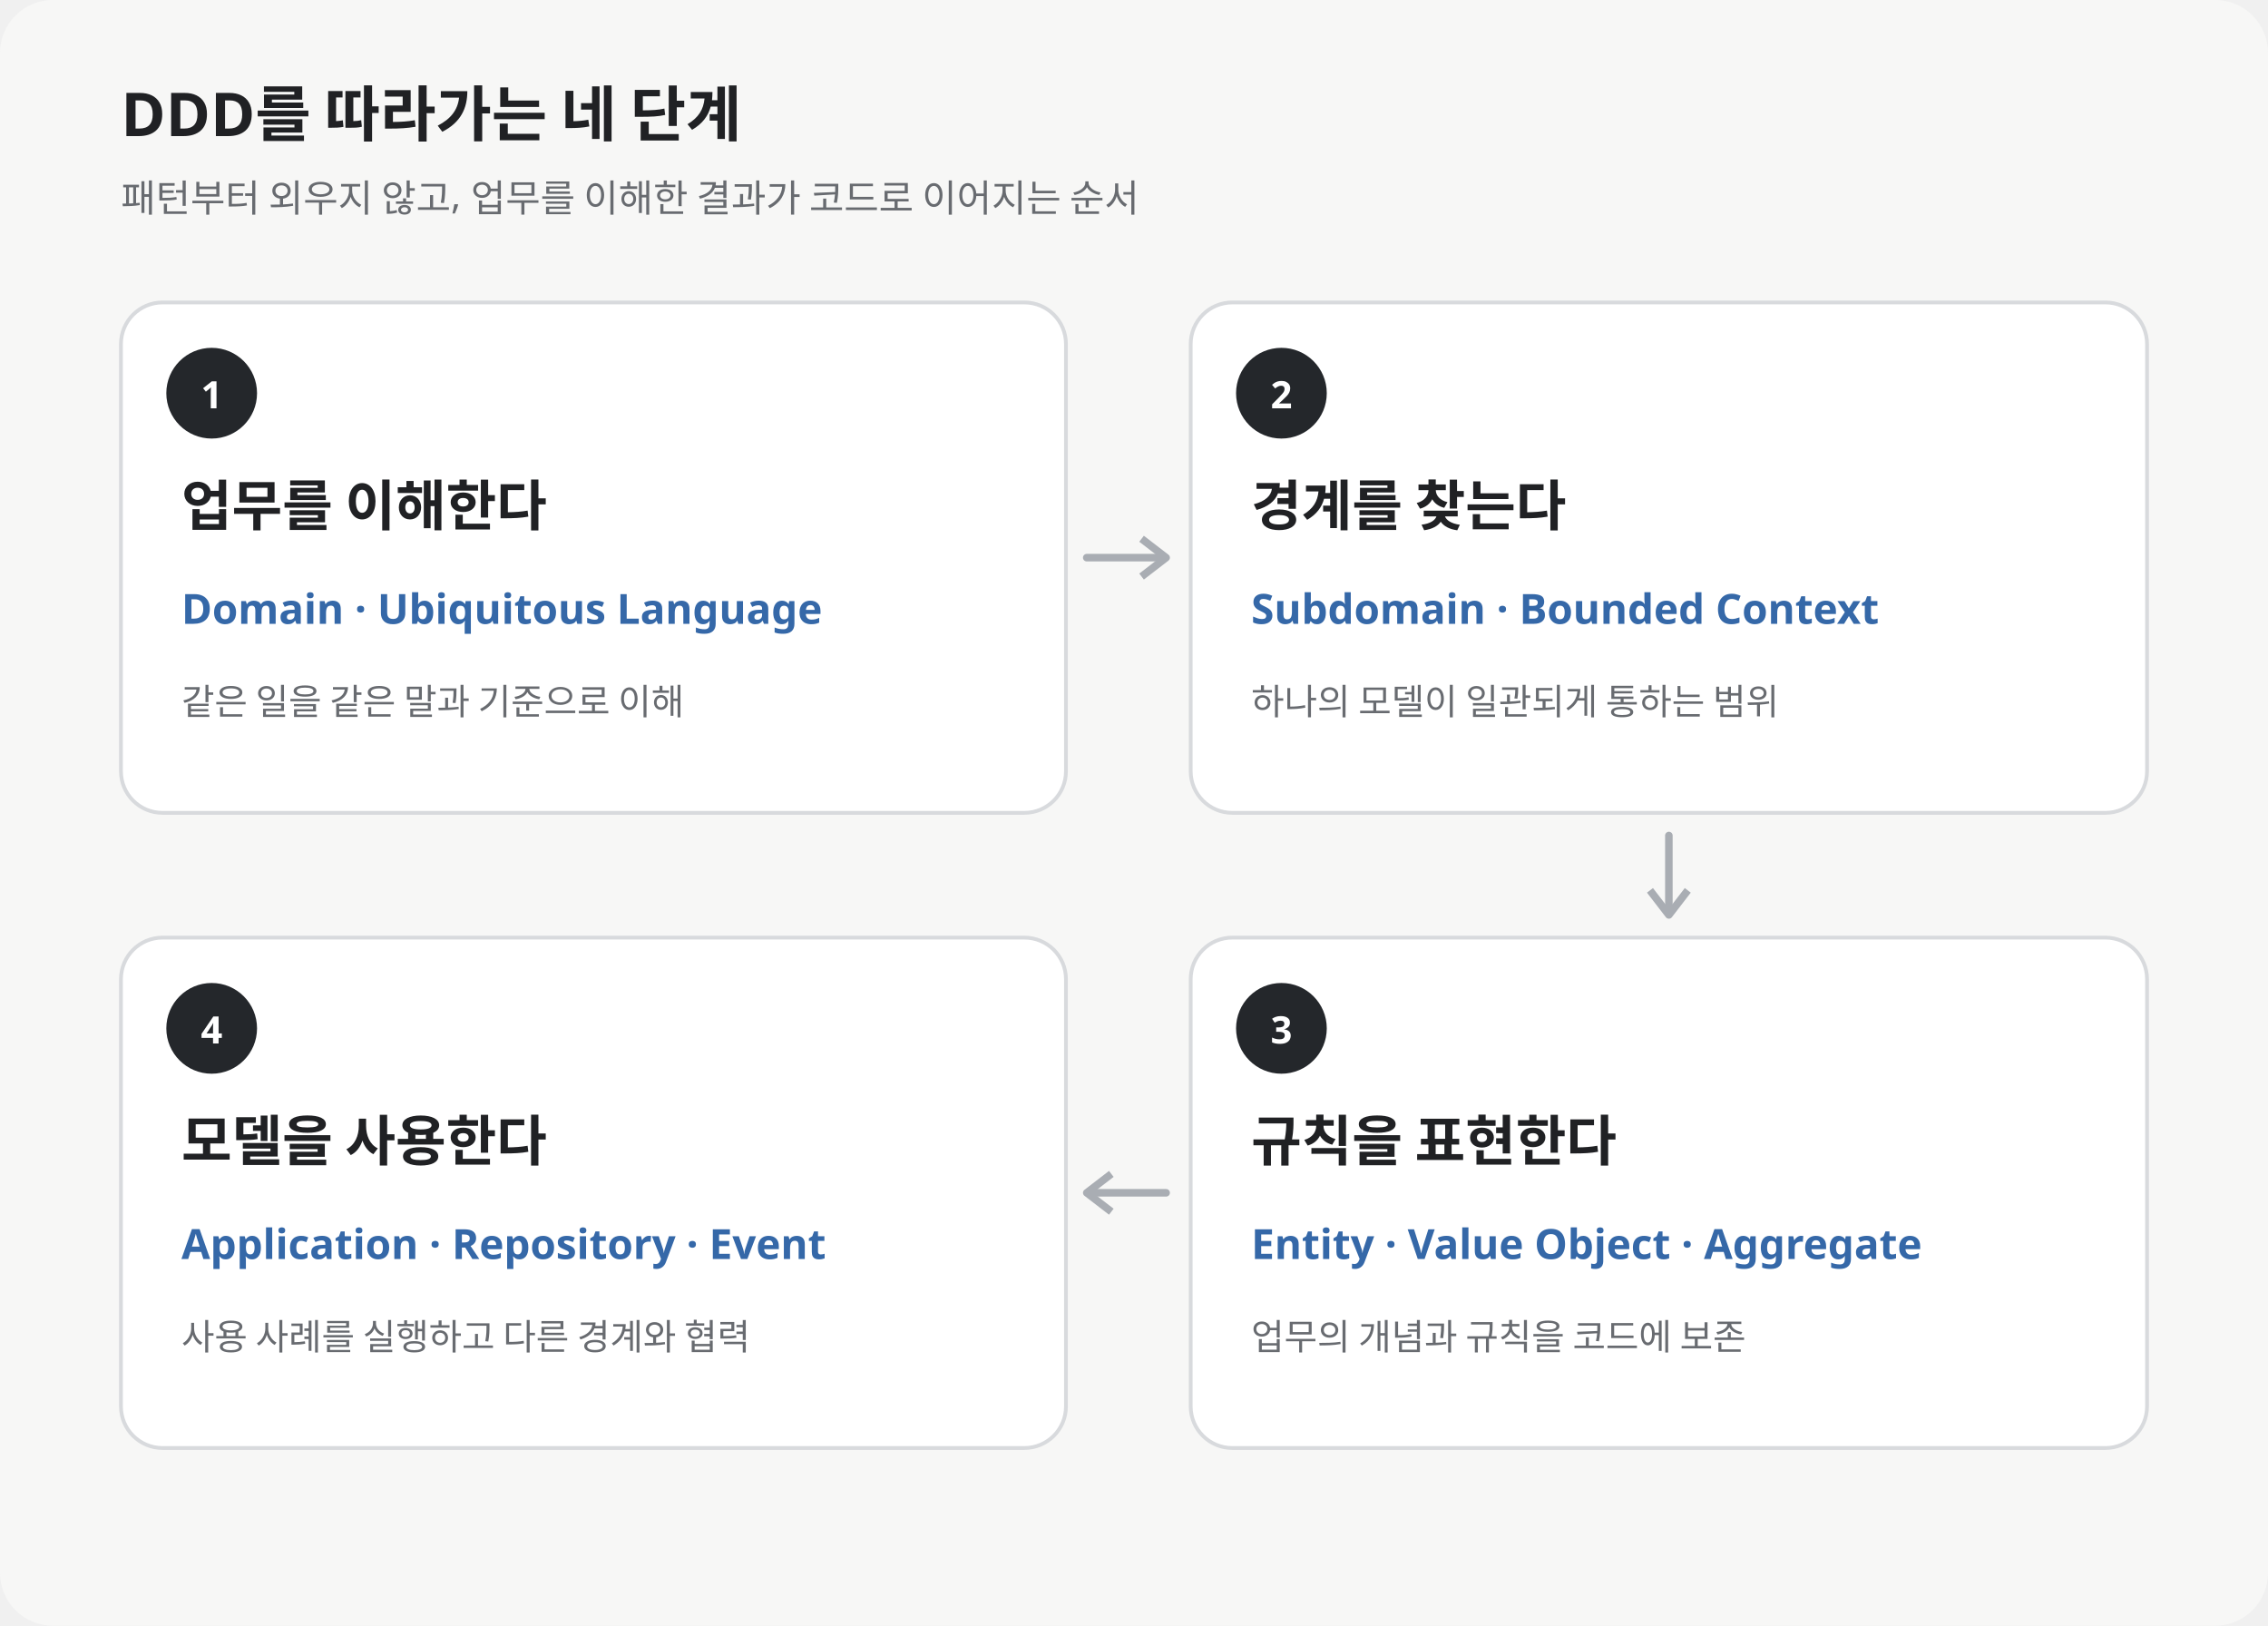
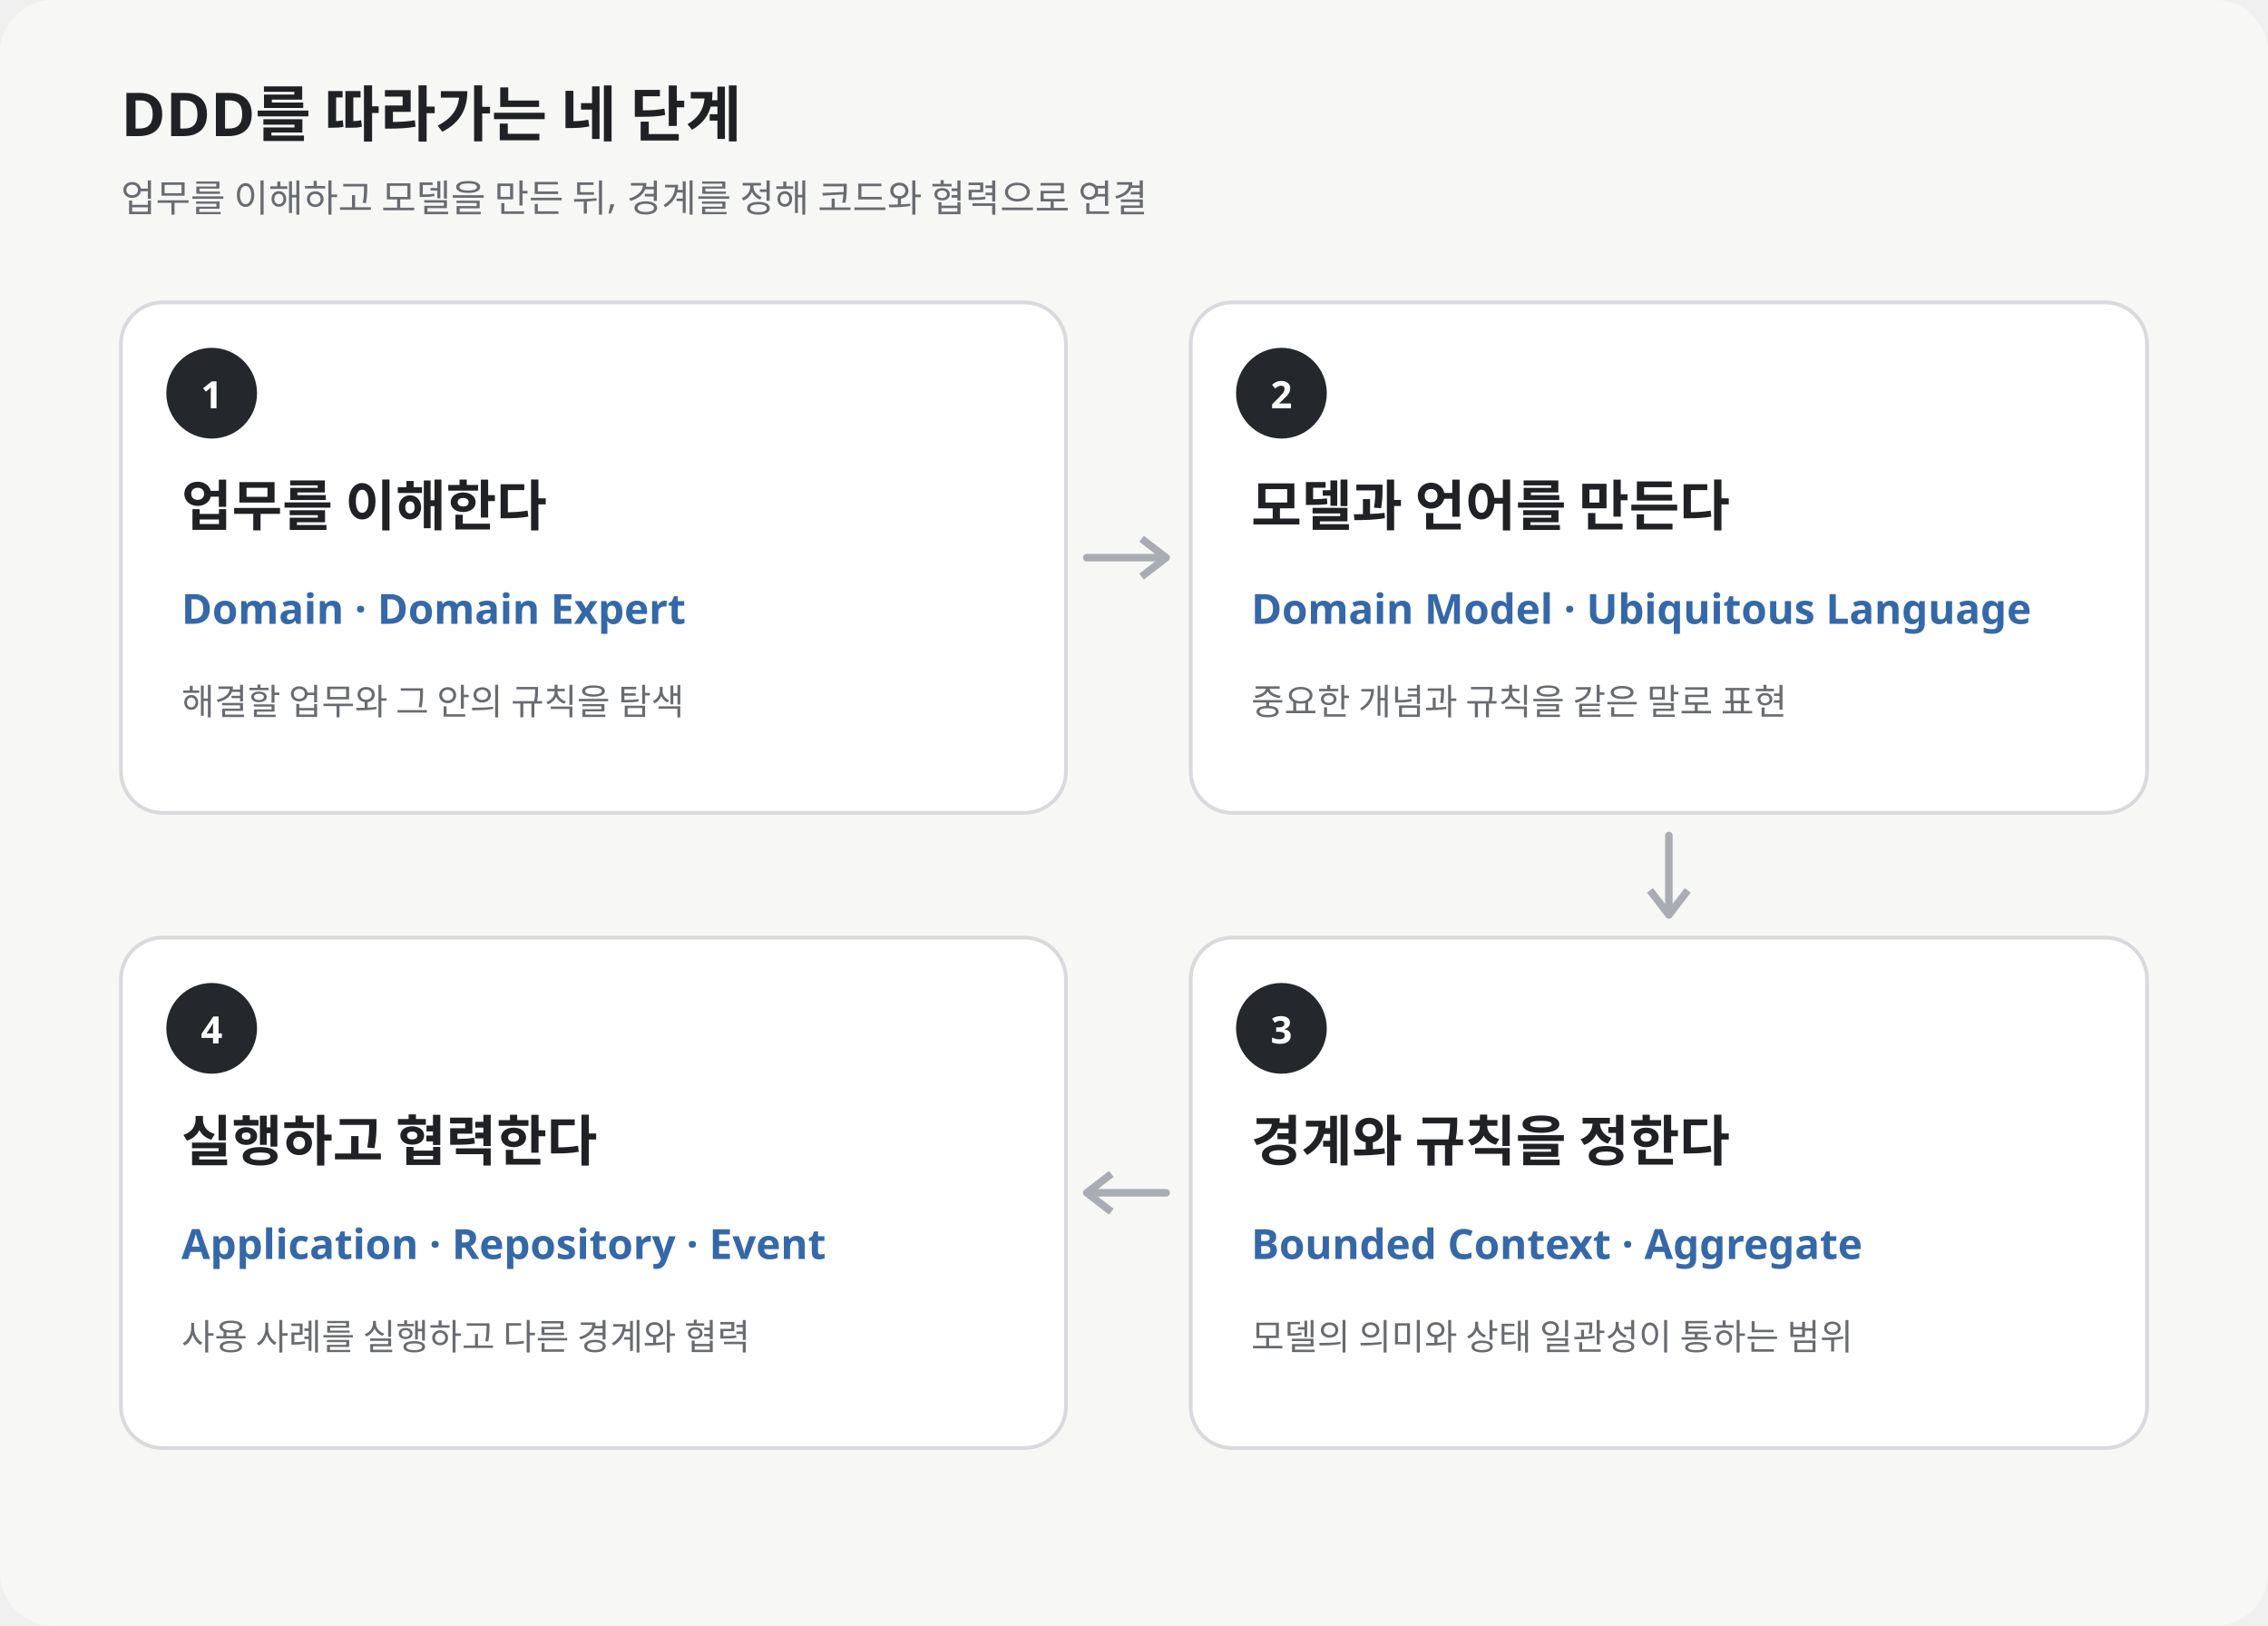
<svg xmlns="http://www.w3.org/2000/svg" width="1200" height="860" viewBox="0 0 1200 860" role="img" aria-labelledby="title desc">
  <rect width="1200" height="860" rx="28" fill="#f7f7f6" />
  <g font-family="Pretendard, Noto Sans KR, sans-serif">
    <text x="64" y="72" font-size="32" font-weight="700" fill="#202124">DDD를 따라가는 네 단계</text>
-     <text x="64" y="112" font-size="20" fill="#686b70">패턴부터 외우지 않고, 업무를 이해한 결과가 코드로 이어지는 순서</text>
+     <text x="64" y="112" font-size="20" fill="#686b70">업무를 이해하고 모델을 만든 뒤, 경계를 정해 코드와 협력으로 연결</text>
    <rect x="64" y="160" width="500" height="270" rx="22" fill="#ffffff" stroke="#d8dadd" stroke-width="2" />
    <circle cx="112" cy="208" r="24" fill="#24272b" />
    <text x="112" y="216" text-anchor="middle" font-size="20" font-weight="700" fill="#ffffff">1</text>
    <text x="96" y="278" font-size="29" font-weight="700" fill="#202124">업무를 이해한다</text>
-     <text x="96" y="330" font-size="22" font-weight="650" fill="#3568a8">Domain · Ubiquitous Language</text>
-     <text x="96" y="378" font-size="19" fill="#686b70">같은 일을 같은 말과 기준으로 이해</text>
+     <text x="96" y="330" font-size="22" font-weight="650" fill="#3568a8">Domain · Domain Expert</text>
+     <text x="96" y="378" font-size="19" fill="#686b70">해결할 업무와 그 안의 규칙을 탐색</text>
    <path d="M575 295h38" stroke="#a9adb3" stroke-width="4" stroke-linecap="round" />
    <path d="m604 285 13 10-13 10" fill="none" stroke="#a9adb3" stroke-width="4" stroke-linejoin="round" />
    <rect x="630" y="160" width="506" height="270" rx="22" fill="#ffffff" stroke="#d8dadd" stroke-width="2" />
    <circle cx="678" cy="208" r="24" fill="#24272b" />
    <text x="678" y="216" text-anchor="middle" font-size="20" font-weight="700" fill="#ffffff">2</text>
-     <text x="662" y="278" font-size="29" font-weight="700" fill="#202124">경계를 찾는다</text>
-     <text x="662" y="330" font-size="22" font-weight="650" fill="#3568a8">Subdomain · Bounded Context</text>
-     <text x="662" y="378" font-size="19" fill="#686b70">하나의 모델이 일관되게 통하는 범위</text>
+     <text x="662" y="278" font-size="29" font-weight="700" fill="#202124">모델과 언어를 만든다</text>
+     <text x="662" y="330" font-size="22" font-weight="650" fill="#3568a8">Domain Model · Ubiquitous Language</text>
+     <text x="662" y="378" font-size="19" fill="#686b70">중요한 개념과 규칙을 같은 말로 표현</text>
    <path d="M883 442v38" stroke="#a9adb3" stroke-width="4" stroke-linecap="round" />
    <path d="m873 471 10 13 10-13" fill="none" stroke="#a9adb3" stroke-width="4" stroke-linejoin="round" />
    <rect x="630" y="496" width="506" height="270" rx="22" fill="#ffffff" stroke="#d8dadd" stroke-width="2" />
    <circle cx="678" cy="544" r="24" fill="#24272b" />
    <text x="678" y="552" text-anchor="middle" font-size="20" font-weight="700" fill="#ffffff">3</text>
-     <text x="662" y="614" font-size="29" font-weight="700" fill="#202124">규칙을 표현한다</text>
-     <text x="662" y="666" font-size="22" font-weight="650" fill="#3568a8">Entity · Value Object · Aggregate</text>
-     <text x="662" y="714" font-size="19" fill="#686b70">업무의 개념과 규칙을 코드에 보존</text>
+     <text x="662" y="614" font-size="29" font-weight="700" fill="#202124">경계와 규칙을 정한다</text>
+     <text x="662" y="666" font-size="22" font-weight="650" fill="#3568a8">Bounded Context · Aggregate</text>
+     <text x="662" y="714" font-size="19" fill="#686b70">모델의 의미와 상태 일관성이 통하는 범위</text>
    <path d="M617 631h-38" stroke="#a9adb3" stroke-width="4" stroke-linecap="round" />
    <path d="m588 621-13 10 13 10" fill="none" stroke="#a9adb3" stroke-width="4" stroke-linejoin="round" />
    <rect x="64" y="496" width="500" height="270" rx="22" fill="#ffffff" stroke="#d8dadd" stroke-width="2" />
    <circle cx="112" cy="544" r="24" fill="#24272b" />
    <text x="112" y="552" text-anchor="middle" font-size="20" font-weight="700" fill="#ffffff">4</text>
-     <text x="96" y="614" font-size="29" font-weight="700" fill="#202124">모델을 사용한다</text>
+     <text x="96" y="614" font-size="29" font-weight="700" fill="#202124">실행하고 협력한다</text>
    <text x="96" y="666" font-size="22" font-weight="650" fill="#3568a8">Application · Repository · Event</text>
    <text x="96" y="714" font-size="19" fill="#686b70">사용 사례를 실행하고 다른 경계와 협력</text>
  </g>
</svg>
